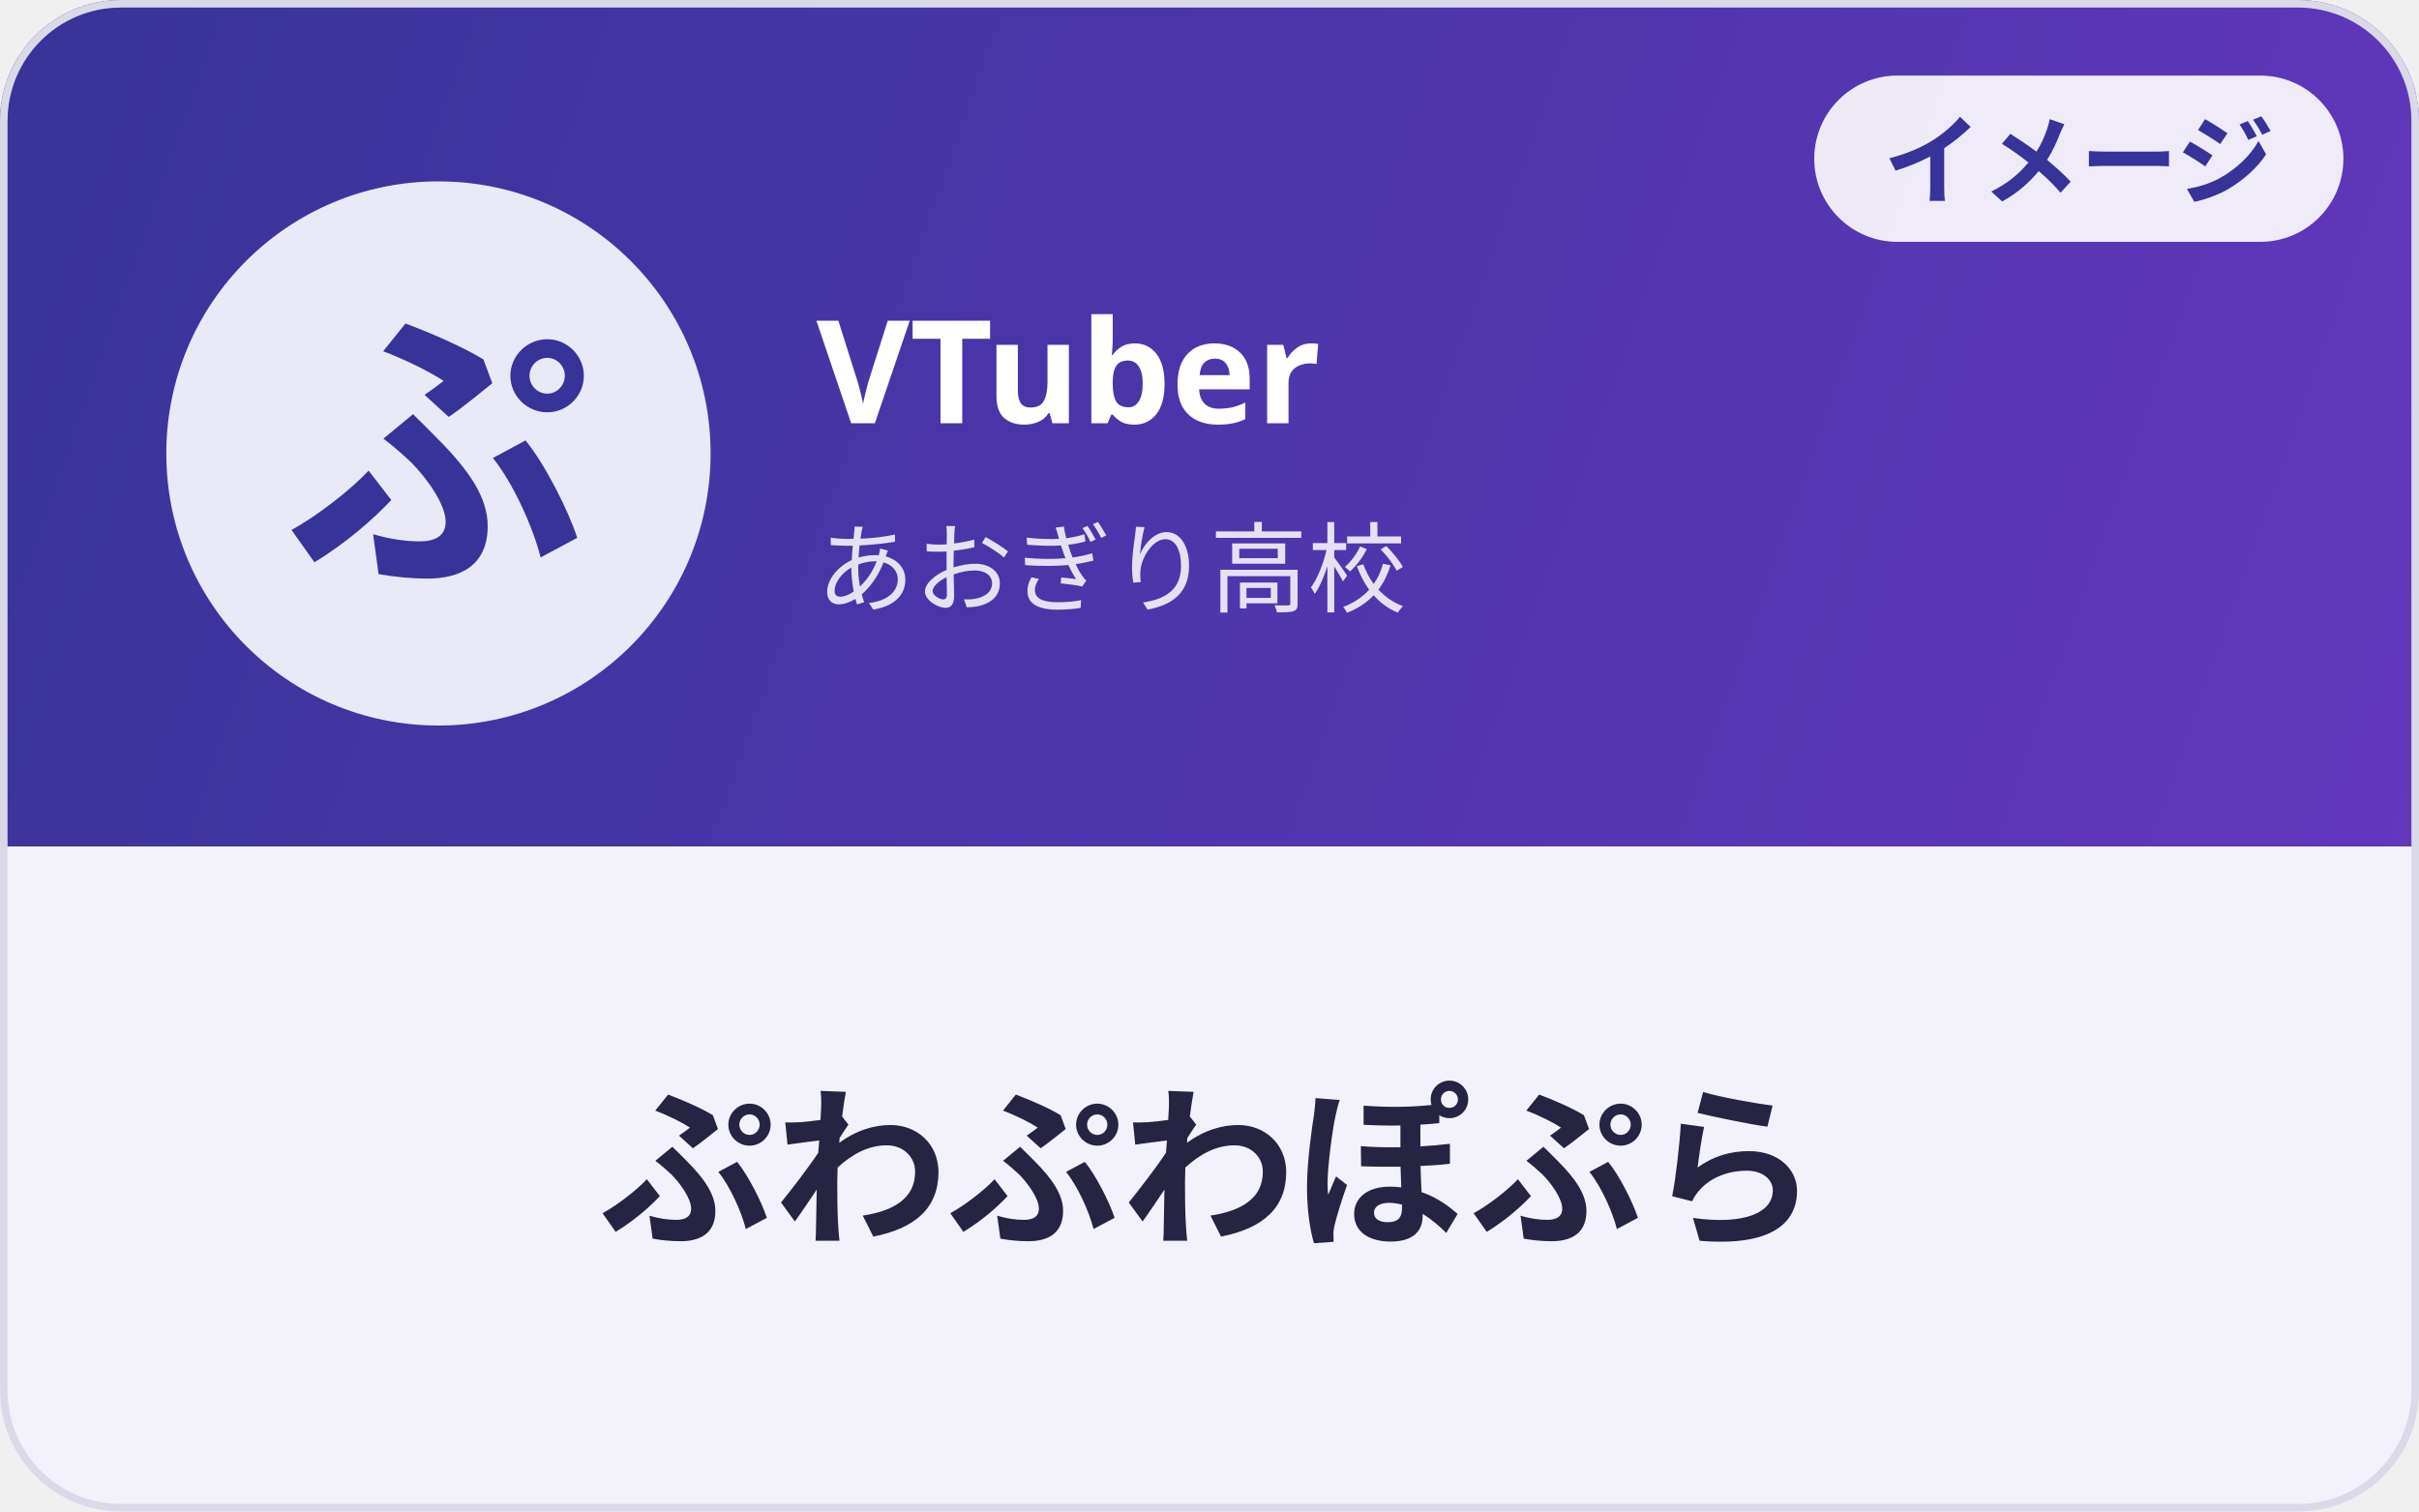
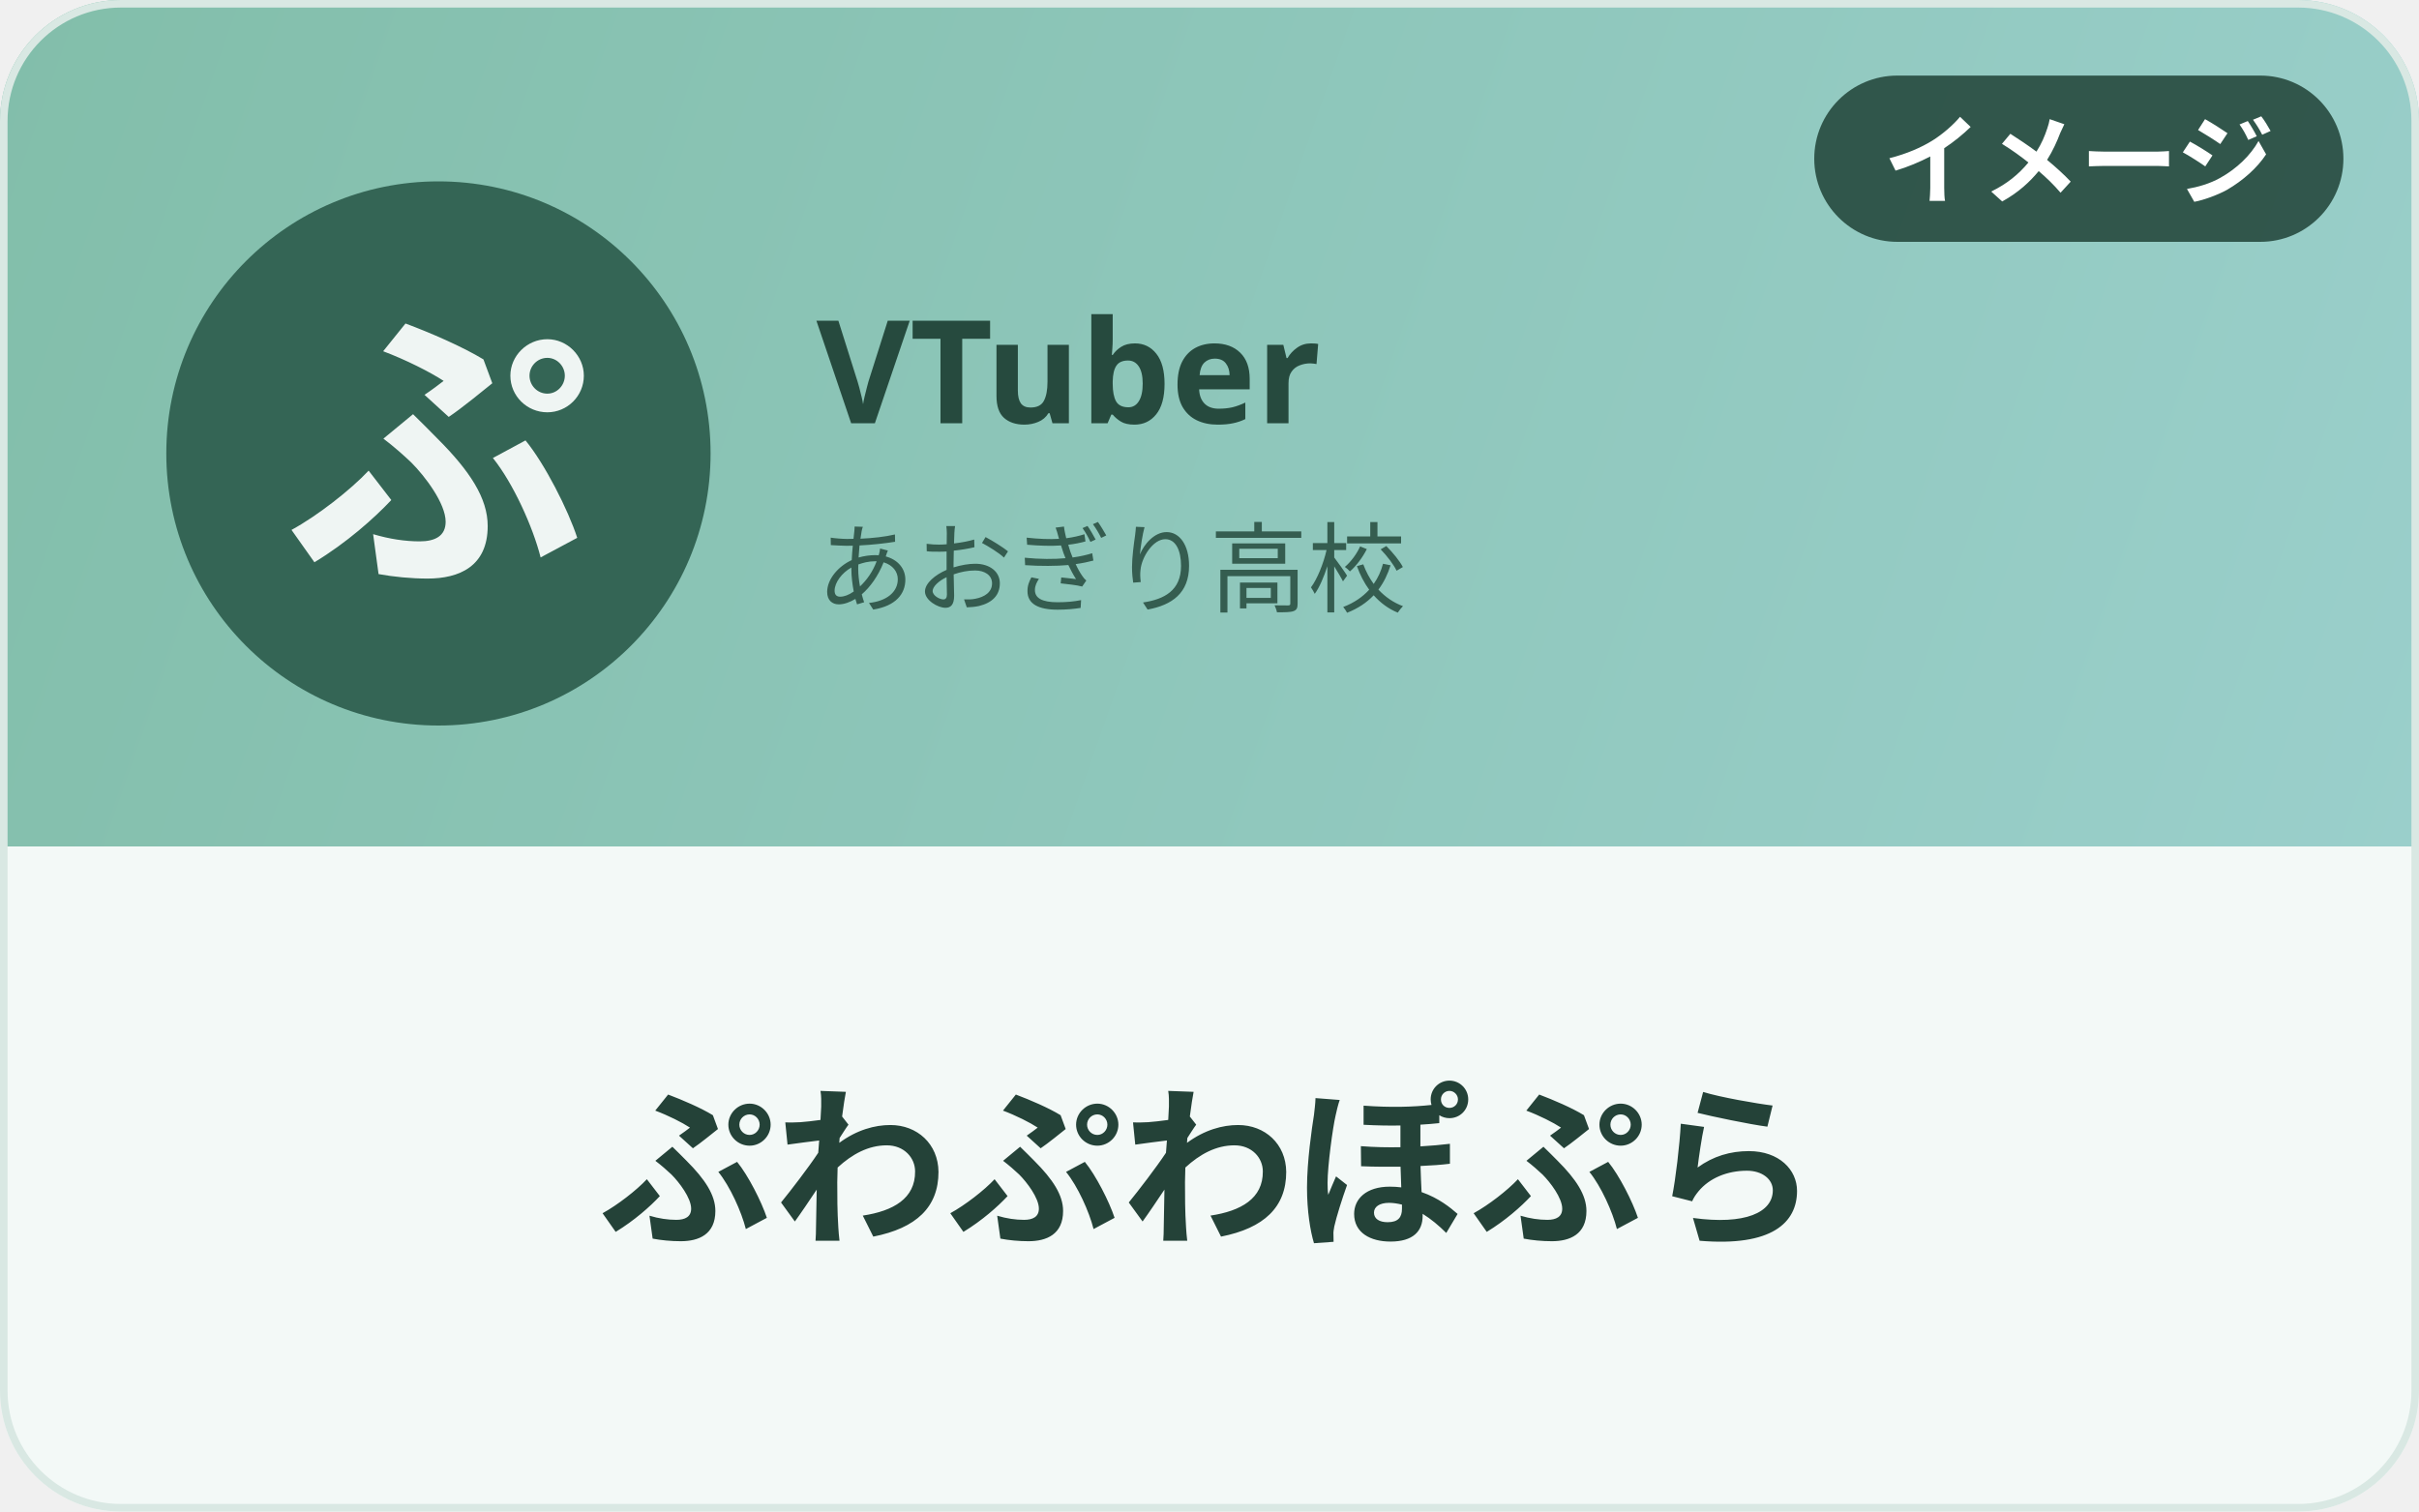
<svg xmlns="http://www.w3.org/2000/svg" viewBox="0 0 320 200" width="320" height="200" role="img" aria-label="ぷわぷわぽぷらのイメージ画像">
  <defs>
    <linearGradient id="g305f790bec" gradientUnits="userSpaceOnUse" x1="0" y1="0" x2="320" y2="112">
-       <stop offset="0" stop-color="#383399" />
-       <stop offset="1" stop-color="#6238bc" />
+       <stop offset="0" stop-color="#82beaa" />
+       <stop offset="1" stop-color="#9acfcb" />
    </linearGradient>
    <clipPath id="c305f790bec">
      <rect x="0" y="0" width="320" height="200" rx="16" />
    </clipPath>
  </defs>
  <g clip-path="url(#c305f790bec)" font-family="'Hiragino Sans','Noto Sans JP','Yu Gothic',sans-serif">
-     <rect x="0" y="0" width="320" height="200" fill="#f3f2fa" />
+     <rect x="0" y="0" width="320" height="200" fill="#f3f9f7" />
    <rect x="0" y="0" width="320" height="112" fill="url(#g305f790bec)" />
-     <circle cx="58" cy="60" r="36" fill="#e9e9f7" />
-     <text x="58" y="74.4" text-anchor="middle" font-size="40" font-weight="700" fill="#383399">ぷ</text>
-     <text x="108" y="56" font-size="19" font-weight="700" fill="#ffffff">VTuber</text>
-     <text x="108" y="80" font-size="13" fill="#ffffff" fill-opacity="0.85">あおぎり高校</text>
-     <rect x="240" y="10" width="70" height="22" rx="11" fill="#ffffff" fill-opacity="0.9" />
-     <text x="275" y="26" text-anchor="middle" font-size="13" font-weight="600" fill="#383399">イメージ</text>
-     <text x="160" y="163.0" text-anchor="middle" font-size="23" font-weight="700" fill="#252442">ぷわぷわぽぷら</text>
+     <circle cx="58" cy="60" r="36" fill="#346555" />
+     <text x="58" y="74.4" text-anchor="middle" font-size="40" font-weight="700" fill="#eff5f3">ぷ</text>
+     <text x="108" y="56" font-size="19" font-weight="700" fill="#264a3e">VTuber</text>
+     <text x="108" y="80" font-size="13" fill="#264a3e" fill-opacity="0.85">あおぎり高校</text>
+     <rect x="240" y="10" width="70" height="22" rx="11" fill="#264a3e" fill-opacity="0.9" />
+     <text x="275" y="26" text-anchor="middle" font-size="13" font-weight="600" fill="#ffffff">イメージ</text>
+     <text x="160" y="163.0" text-anchor="middle" font-size="23" font-weight="700" fill="#244238">ぷわぷわぽぷら</text>
  </g>
-   <rect x="0.5" y="0.5" width="319" height="199" rx="15.5" fill="none" stroke="#dad9e8" />
+   <rect x="0.5" y="0.5" width="319" height="199" rx="15.5" fill="none" stroke="#d9e8e3" />
</svg>
